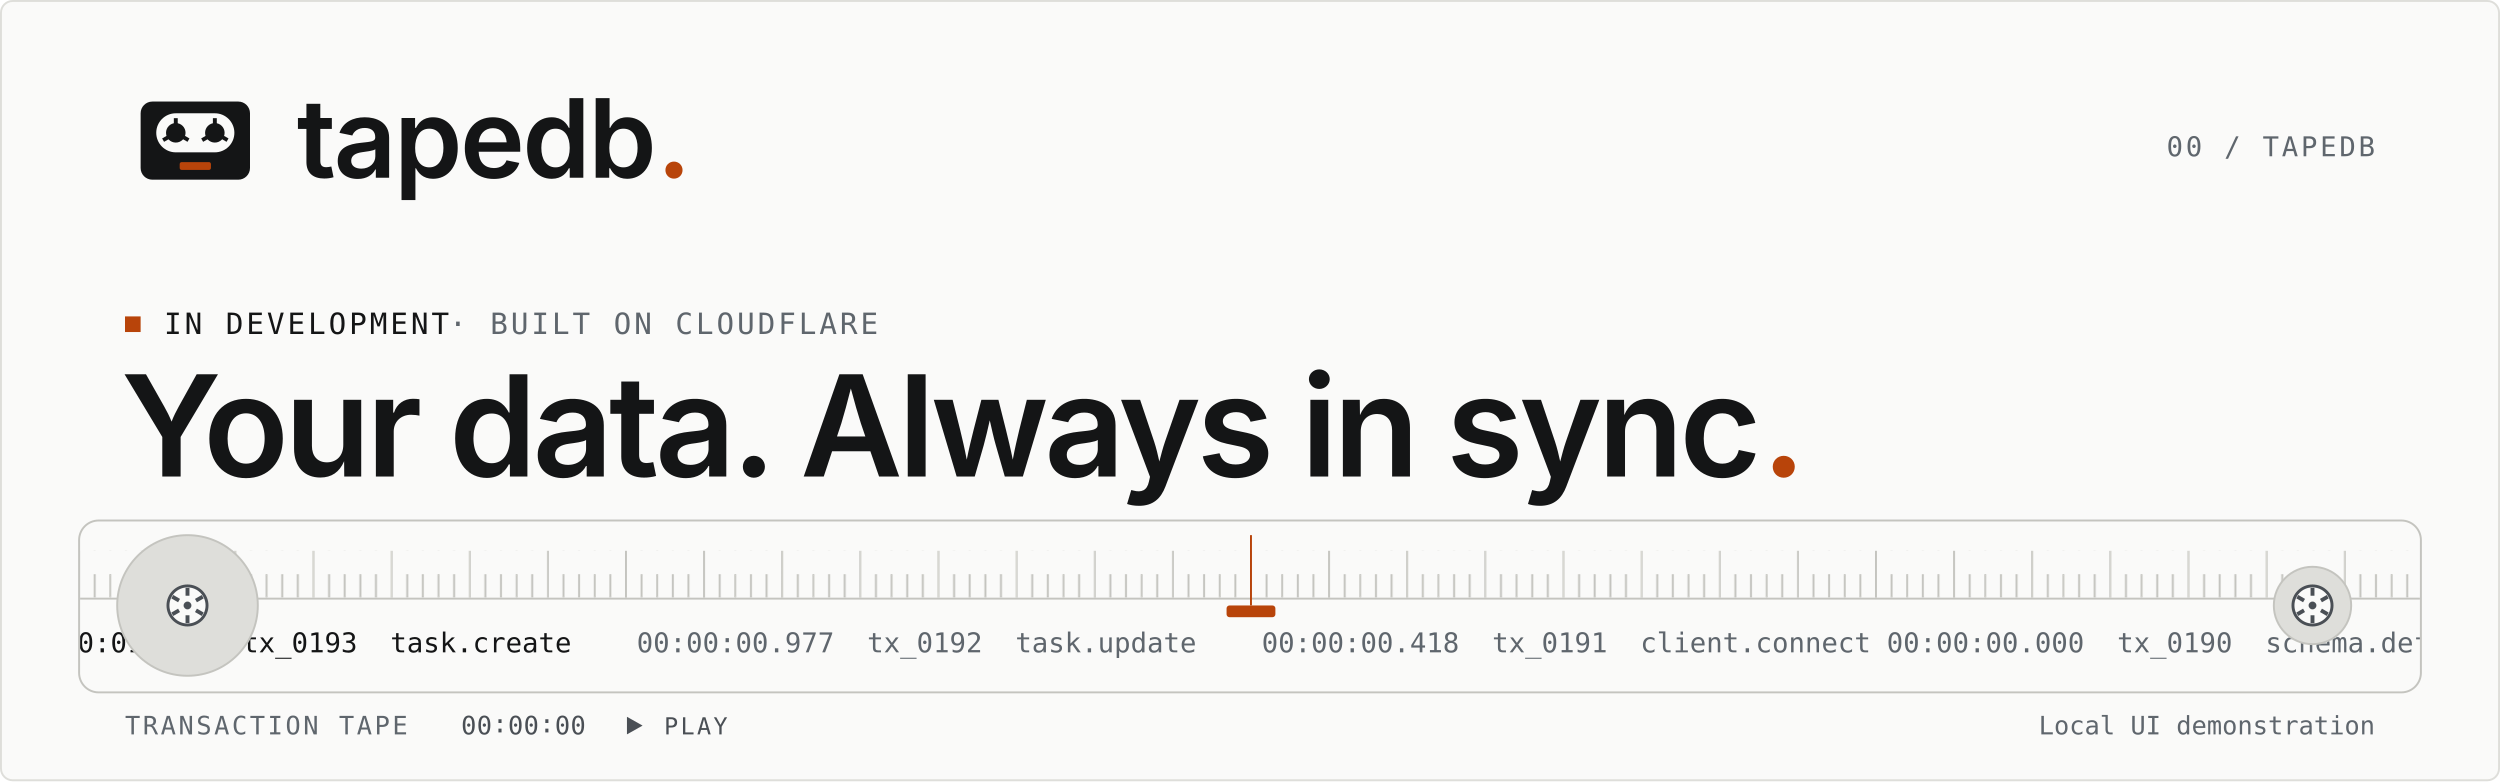
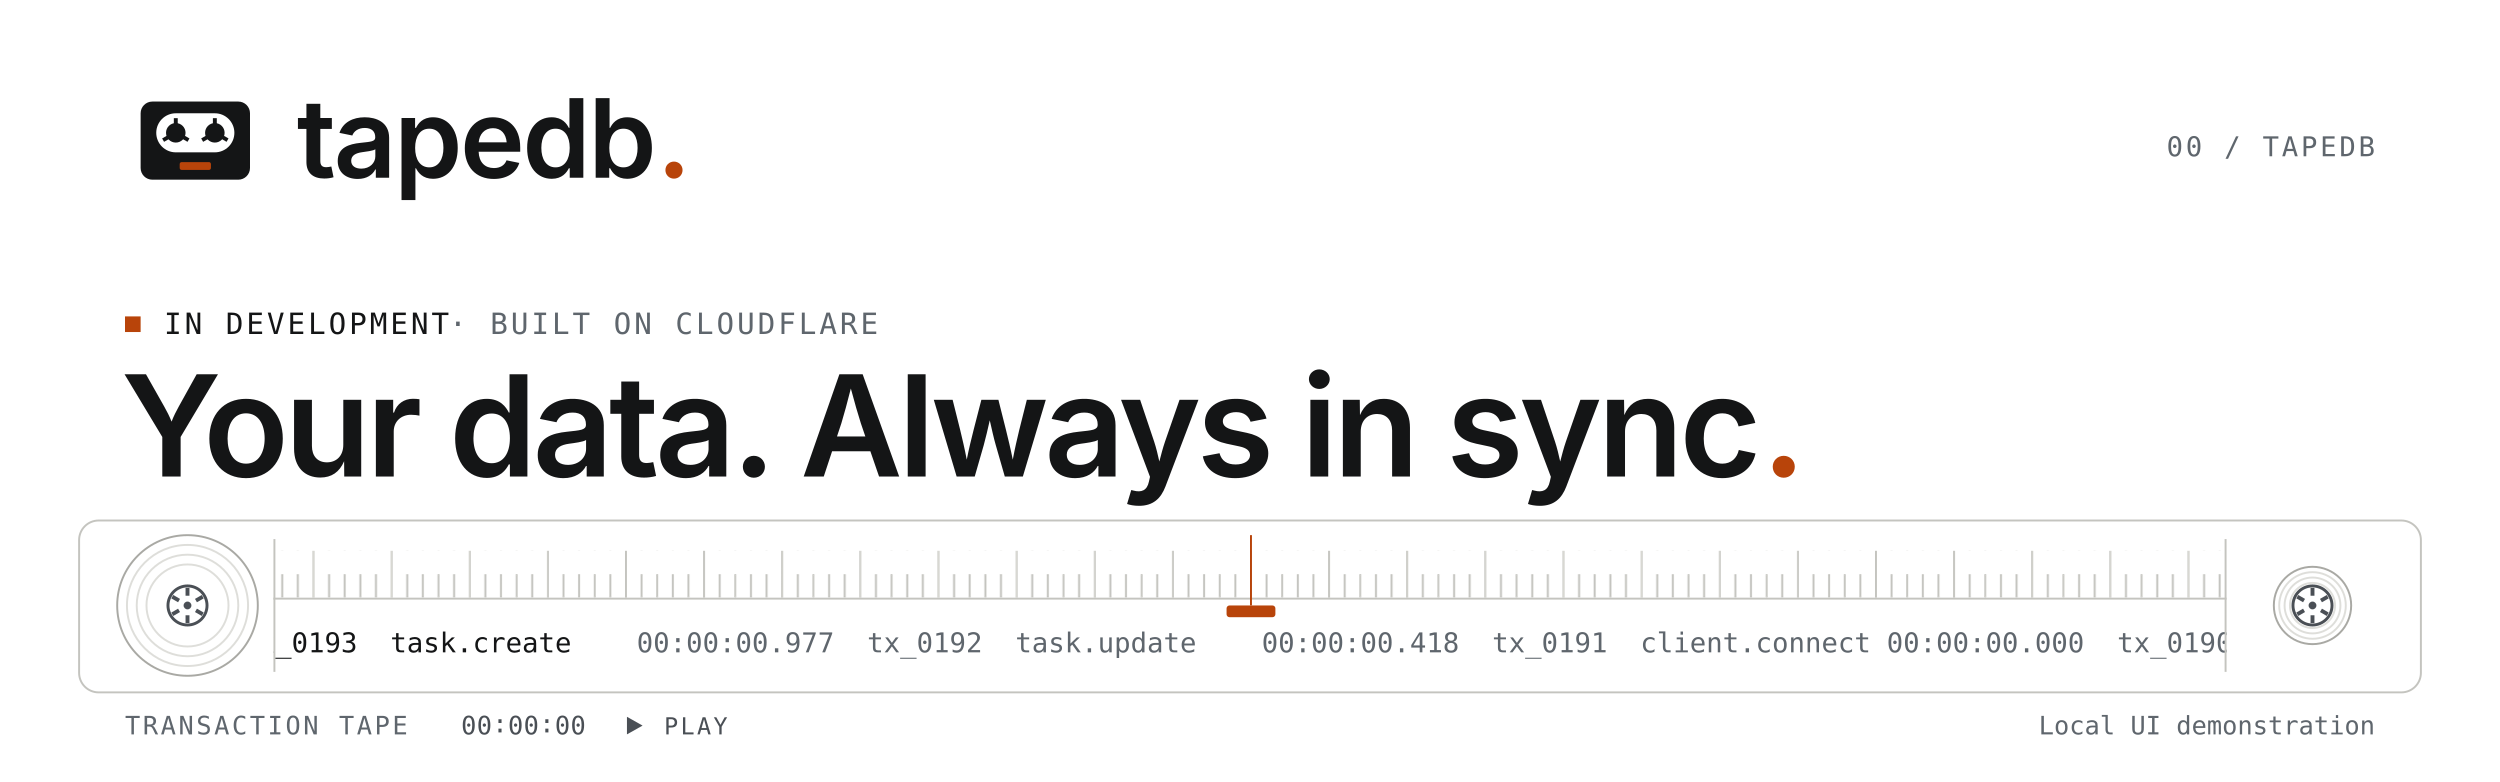
<svg xmlns="http://www.w3.org/2000/svg" viewBox="0 0 1280 400" width="1280" height="400" role="img" aria-labelledby="banner-title banner-desc">
  <style>
    .mono{font-family:ui-monospace, SFMono-Regular, Menlo, Consolas, monospace}
    .sans{font-family:system-ui, -apple-system, 'Segoe UI', sans-serif}
    .tc{white-space:pre}
    .hub{animation:tp-hub 4s linear infinite}
    .hub-a{transform-origin:90px 68px}
    .hub-b{transform-origin:110px 68px}
    .dhub{animation:deck-hub 32s linear infinite}
    .dhub-l{transform-origin:96px 310px}
    .dhub-r{transform-origin:1184px 310px}
    .pack-l{transform-origin:96px 310px;animation:pack-l 32s linear infinite}
    .pack-r{transform-origin:1184px 310px;animation:pack-r 32s linear infinite}
    .tape{animation:tape 32s linear infinite}
    .lamp{animation:lamp 32s step-end infinite}
    .tr-play{animation:tr-play 32s step-end infinite}
    .tr-rew{animation:tr-rew 32s step-end infinite}
    .sec1{animation:roll10 10s steps(10,end) infinite}
    .sec10{animation:roll6 60s steps(6,end) infinite}
    .min1{animation:roll10 600s steps(10,end) infinite}
    @keyframes tp-hub{to{transform:rotate(360deg)}}
    @keyframes deck-hub{0%{transform:rotate(0deg)}95.312%{transform:rotate(2790deg)}100%{transform:rotate(1440deg)}}
    @keyframes pack-l{0%{transform:scale(1)}95.312%{transform:scale(0.55);animation-timing-function:steps(4,end)}100%{transform:scale(1)}}
    @keyframes pack-r{0%{transform:scale(1)}95.312%{transform:scale(1.8182);animation-timing-function:steps(4,end)}100%{transform:scale(1)}}
    @keyframes tape{0%{transform:translateX(0)}95.312%{transform:translateX(1220px)}100%{transform:translateX(0)}}
    @keyframes lamp{0%{fill-opacity:0}1.562%{fill-opacity:1}3.125%{fill-opacity:0}4.688%,100%{fill-opacity:1}}
    @keyframes tr-play{0%{opacity:1}95.312%{opacity:0}100%{opacity:1}}
    @keyframes tr-rew{0%{opacity:0}95.312%{opacity:1}100%{opacity:0}}
    @keyframes roll10{from{transform:translateY(0)}to{transform:translateY(-200px)}}
    @keyframes roll6{from{transform:translateY(0)}to{transform:translateY(-120px)}}
    @media (prefers-reduced-motion: reduce){*{animation:none!important}}
  </style>
  <defs>
    <pattern id="banner-ticks" x="0" y="282" width="40" height="24" patternUnits="userSpaceOnUse">
      <line x1="0.5" y1="0" x2="0.5" y2="24" stroke="#C4C4BF" stroke-width="1" />
      <line x1="8.5" y1="12" x2="8.5" y2="24" stroke="#C4C4BF" stroke-width="1" />
      <line x1="16.5" y1="12" x2="16.5" y2="24" stroke="#C4C4BF" stroke-width="1" />
      <line x1="24.5" y1="12" x2="24.5" y2="24" stroke="#C4C4BF" stroke-width="1" />
      <line x1="32.5" y1="12" x2="32.5" y2="24" stroke="#C4C4BF" stroke-width="1" />
    </pattern>
    <clipPath id="banner-window">
      <rect x="41" y="267" width="1198" height="87" rx="9.5" />
    </clipPath>
+     <clipPath id="banner-run">
+       <rect x="140" y="267" width="1000" height="87" />
+     </clipPath>
    <clipPath id="banner-counter">
      <rect x="230" y="362" width="76" height="18" />
    </clipPath>
  </defs>
-   <rect x="0.5" y="0.5" width="1279" height="399" rx="6" fill="#FAFAF9" stroke="#DEDEDA" stroke-width="1" />
  <path fill="#141516" fill-rule="evenodd" d="M78 52H122A6 6 0 0 1 128 58V86A6 6 0 0 1 122 92H78A6 6 0 0 1 72 86V58A6 6 0 0 1 78 52ZM90 58H110A10 10 0 0 1 110 78H90A10 10 0 0 1 90 58Z" />
  <g class="hub hub-a" fill="#141516">
    <circle cx="90" cy="68" r="5" />
    <rect x="89" y="60.5" width="2" height="3.5" />
    <rect x="89" y="60.5" width="2" height="3.5" transform="rotate(120 90 68)" />
    <rect x="89" y="60.5" width="2" height="3.5" transform="rotate(240 90 68)" />
  </g>
  <g class="hub hub-b" fill="#141516">
    <circle cx="110" cy="68" r="5" />
    <rect x="109" y="60.5" width="2" height="3.5" />
    <rect x="109" y="60.5" width="2" height="3.5" transform="rotate(120 110 68)" />
    <rect x="109" y="60.5" width="2" height="3.5" transform="rotate(240 110 68)" />
  </g>
  <rect x="92" y="83" width="16" height="4" rx="1" fill="#B8440A" />
  <text x="152" y="91" class="sans" font-size="56" font-weight="600" letter-spacing="-1.2" fill="#141516">tapedb<tspan class="lamp" fill="#B8440A">.</tspan>
  </text>
  <text x="1216" y="80" text-anchor="end" class="mono" font-size="14" letter-spacing="1.4" fill="#5F666D">00 / TAPEDB</text>
  <rect x="64" y="162" width="8" height="8" fill="#B8440A" />
  <text x="84" y="171" class="mono" font-size="15" letter-spacing="1.5" fill="#141516">IN DEVELOPMENT<tspan fill="#5F666D"> · BUILT ON CLOUDFLARE</tspan>
  </text>
  <text x="62" y="244" class="sans" font-size="72" font-weight="600" letter-spacing="-2.2" fill="#141516">Your data. Always in sync<tspan fill="#B8440A">.</tspan>
  </text>
  <g clip-path="url(#banner-window)">
-     <g class="tape">
-       <rect x="-1280" y="282" width="2560" height="24" fill="url(#banner-ticks)" />
-       <g class="mono tc" font-size="14" fill="#5F666D" xml:space="preserve">
-         <text x="-1274" y="334" fill="#141516">00:00:01.204  tx_0193  task.create</text>
-         <text x="-954" y="334">00:00:00.977  tx_0192  task.update</text>
-         <text x="-634" y="334">00:00:00.418  tx_0191  client.connect</text>
-         <text x="-314" y="334">00:00:00.000  tx_0190  schema.define</text>
-         <text x="6" y="334" fill="#141516">00:00:01.204  tx_0193  task.create</text>
-         <text x="326" y="334">00:00:00.977  tx_0192  task.update</text>
-         <text x="646" y="334">00:00:00.418  tx_0191  client.connect</text>
-         <text x="966" y="334">00:00:00.000  tx_0190  schema.define</text>
+     <g clip-path="url(#banner-run)">
+       <g class="tape">
+         <rect x="-1280" y="282" width="2560" height="24" fill="url(#banner-ticks)" />
+         <g class="mono tc" font-size="14" fill="#5F666D" xml:space="preserve">
+           <text x="-1274" y="334" fill="#141516">00:00:01.204  tx_0193  task.create</text>
+           <text x="-954" y="334">00:00:00.977  tx_0192  task.update</text>
+           <text x="-634" y="334">00:00:00.418  tx_0191  client.connect</text>
+           <text x="-314" y="334">00:00:00.000  tx_0190  schema.define</text>
+           <text x="6" y="334" fill="#141516">00:00:01.204  tx_0193  task.create</text>
+           <text x="326" y="334">00:00:00.977  tx_0192  task.update</text>
+           <text x="646" y="334">00:00:00.418  tx_0191  client.connect</text>
+           <text x="966" y="334">00:00:00.000  tx_0190  schema.define</text>
+         </g>
      </g>
+       <line x1="140" y1="306.5" x2="1140" y2="306.5" stroke="#C4C4BF" stroke-width="1" />
    </g>
-     <line x1="41" y1="306.5" x2="1239" y2="306.5" stroke="#C4C4BF" stroke-width="1" />
-     <circle class="pack-l" cx="96" cy="310" r="36" fill="#DEDEDA" stroke="#C4C4BF" stroke-width="1" vector-effect="non-scaling-stroke" />
-     <circle class="pack-r" cx="1184" cy="310" r="19.8" fill="#DEDEDA" stroke="#C4C4BF" stroke-width="1" vector-effect="non-scaling-stroke" />
+     <line x1="140.5" y1="276" x2="140.5" y2="344" stroke="#C4C4BF" stroke-width="1" />
+     <line x1="1139.5" y1="276" x2="1139.5" y2="344" stroke="#C4C4BF" stroke-width="1" />
+     <g class="pack-l" fill="none" stroke-width="1">
+       <circle cx="96" cy="310" r="36" stroke="#A9A9A4" vector-effect="non-scaling-stroke" />
+       <circle cx="96" cy="310" r="31" stroke="#DEDEDA" vector-effect="non-scaling-stroke" />
+       <circle cx="96" cy="310" r="26" stroke="#DEDEDA" vector-effect="non-scaling-stroke" />
+       <circle cx="96" cy="310" r="21" stroke="#DEDEDA" vector-effect="non-scaling-stroke" />
+     </g>
+     <g class="pack-r" fill="none" stroke-width="1">
+       <circle cx="1184" cy="310" r="19.8" stroke="#A9A9A4" vector-effect="non-scaling-stroke" />
+       <circle cx="1184" cy="310" r="17.05" stroke="#DEDEDA" vector-effect="non-scaling-stroke" />
+       <circle cx="1184" cy="310" r="14.3" stroke="#DEDEDA" vector-effect="non-scaling-stroke" />
+       <circle cx="1184" cy="310" r="11.55" stroke="#DEDEDA" vector-effect="non-scaling-stroke" />
+     </g>
    <g class="dhub dhub-l">
-       <circle cx="96" cy="310" r="10" fill="#FAFAF9" stroke="#4A4F55" stroke-width="1.5" />
+       <circle cx="96" cy="310" r="10" fill="none" stroke="#4A4F55" stroke-width="1.5" />
      <g fill="#4A4F55">
        <rect x="95" y="301" width="2" height="4" />
        <rect x="95" y="301" width="2" height="4" transform="rotate(60 96 310)" />
        <rect x="95" y="301" width="2" height="4" transform="rotate(120 96 310)" />
        <rect x="95" y="301" width="2" height="4" transform="rotate(180 96 310)" />
        <rect x="95" y="301" width="2" height="4" transform="rotate(240 96 310)" />
        <rect x="95" y="301" width="2" height="4" transform="rotate(300 96 310)" />
        <circle cx="96" cy="310" r="2" />
      </g>
    </g>
    <g class="dhub dhub-r">
-       <circle cx="1184" cy="310" r="10" fill="#FAFAF9" stroke="#4A4F55" stroke-width="1.5" />
+       <circle cx="1184" cy="310" r="10" fill="none" stroke="#4A4F55" stroke-width="1.5" />
      <g fill="#4A4F55">
        <rect x="1183" y="301" width="2" height="4" />
        <rect x="1183" y="301" width="2" height="4" transform="rotate(60 1184 310)" />
        <rect x="1183" y="301" width="2" height="4" transform="rotate(120 1184 310)" />
        <rect x="1183" y="301" width="2" height="4" transform="rotate(180 1184 310)" />
        <rect x="1183" y="301" width="2" height="4" transform="rotate(240 1184 310)" />
        <rect x="1183" y="301" width="2" height="4" transform="rotate(300 1184 310)" />
        <circle cx="1184" cy="310" r="2" />
      </g>
    </g>
    <line x1="640.5" y1="274" x2="640.5" y2="310" stroke="#B8440A" stroke-width="1" />
    <rect x="628" y="310" width="25" height="6" rx="1.5" fill="#B8440A" />
  </g>
  <rect x="40.5" y="266.5" width="1199" height="88" rx="10" fill="none" stroke="#C4C4BF" stroke-width="1" />
  <text x="64" y="376" class="mono" font-size="13" letter-spacing="1.3" fill="#5F666D">TRANSACTION TAPE</text>
  <g clip-path="url(#banner-counter)" class="mono" font-size="13" fill="#4A4F55" text-anchor="middle">
    <text x="240" y="376">0</text>
    <text x="248" y="376">0</text>
    <text x="256" y="375">:</text>
    <text x="264" y="376">0</text>
    <g class="min1">
      <text x="272" y="376">0</text>
      <text x="272" y="396">1</text>
      <text x="272" y="416">2</text>
      <text x="272" y="436">3</text>
      <text x="272" y="456">4</text>
      <text x="272" y="476">5</text>
      <text x="272" y="496">6</text>
      <text x="272" y="516">7</text>
      <text x="272" y="536">8</text>
      <text x="272" y="556">9</text>
    </g>
    <text x="280" y="375">:</text>
    <g class="sec10">
      <text x="288" y="376">0</text>
      <text x="288" y="396">1</text>
      <text x="288" y="416">2</text>
      <text x="288" y="436">3</text>
      <text x="288" y="456">4</text>
      <text x="288" y="476">5</text>
    </g>
    <g class="sec1">
      <text x="296" y="376">0</text>
      <text x="296" y="396">1</text>
      <text x="296" y="416">2</text>
      <text x="296" y="436">3</text>
      <text x="296" y="456">4</text>
      <text x="296" y="476">5</text>
      <text x="296" y="496">6</text>
      <text x="296" y="516">7</text>
      <text x="296" y="536">8</text>
      <text x="296" y="556">9</text>
    </g>
  </g>
  <g class="tr-play">
    <path d="M321 367L329 371.5L321 376Z" fill="#4A4F55" />
    <text x="340" y="376" class="mono" font-size="12" letter-spacing="1.2" fill="#4A4F55">PLAY</text>
  </g>
  <g class="tr-rew" opacity="0">
    <path d="M327 367.5L322.5 371.5L327 375.5M333 367.5L328.5 371.5L333 375.5" fill="none" stroke="#4A4F55" stroke-width="1.5" />
    <text x="340" y="376" class="mono" font-size="12" letter-spacing="1.2" fill="#4A4F55">REW</text>
  </g>
  <text x="1216" y="376" text-anchor="end" class="mono" font-size="13" fill="#5F666D">Local UI demonstration</text>
</svg>
